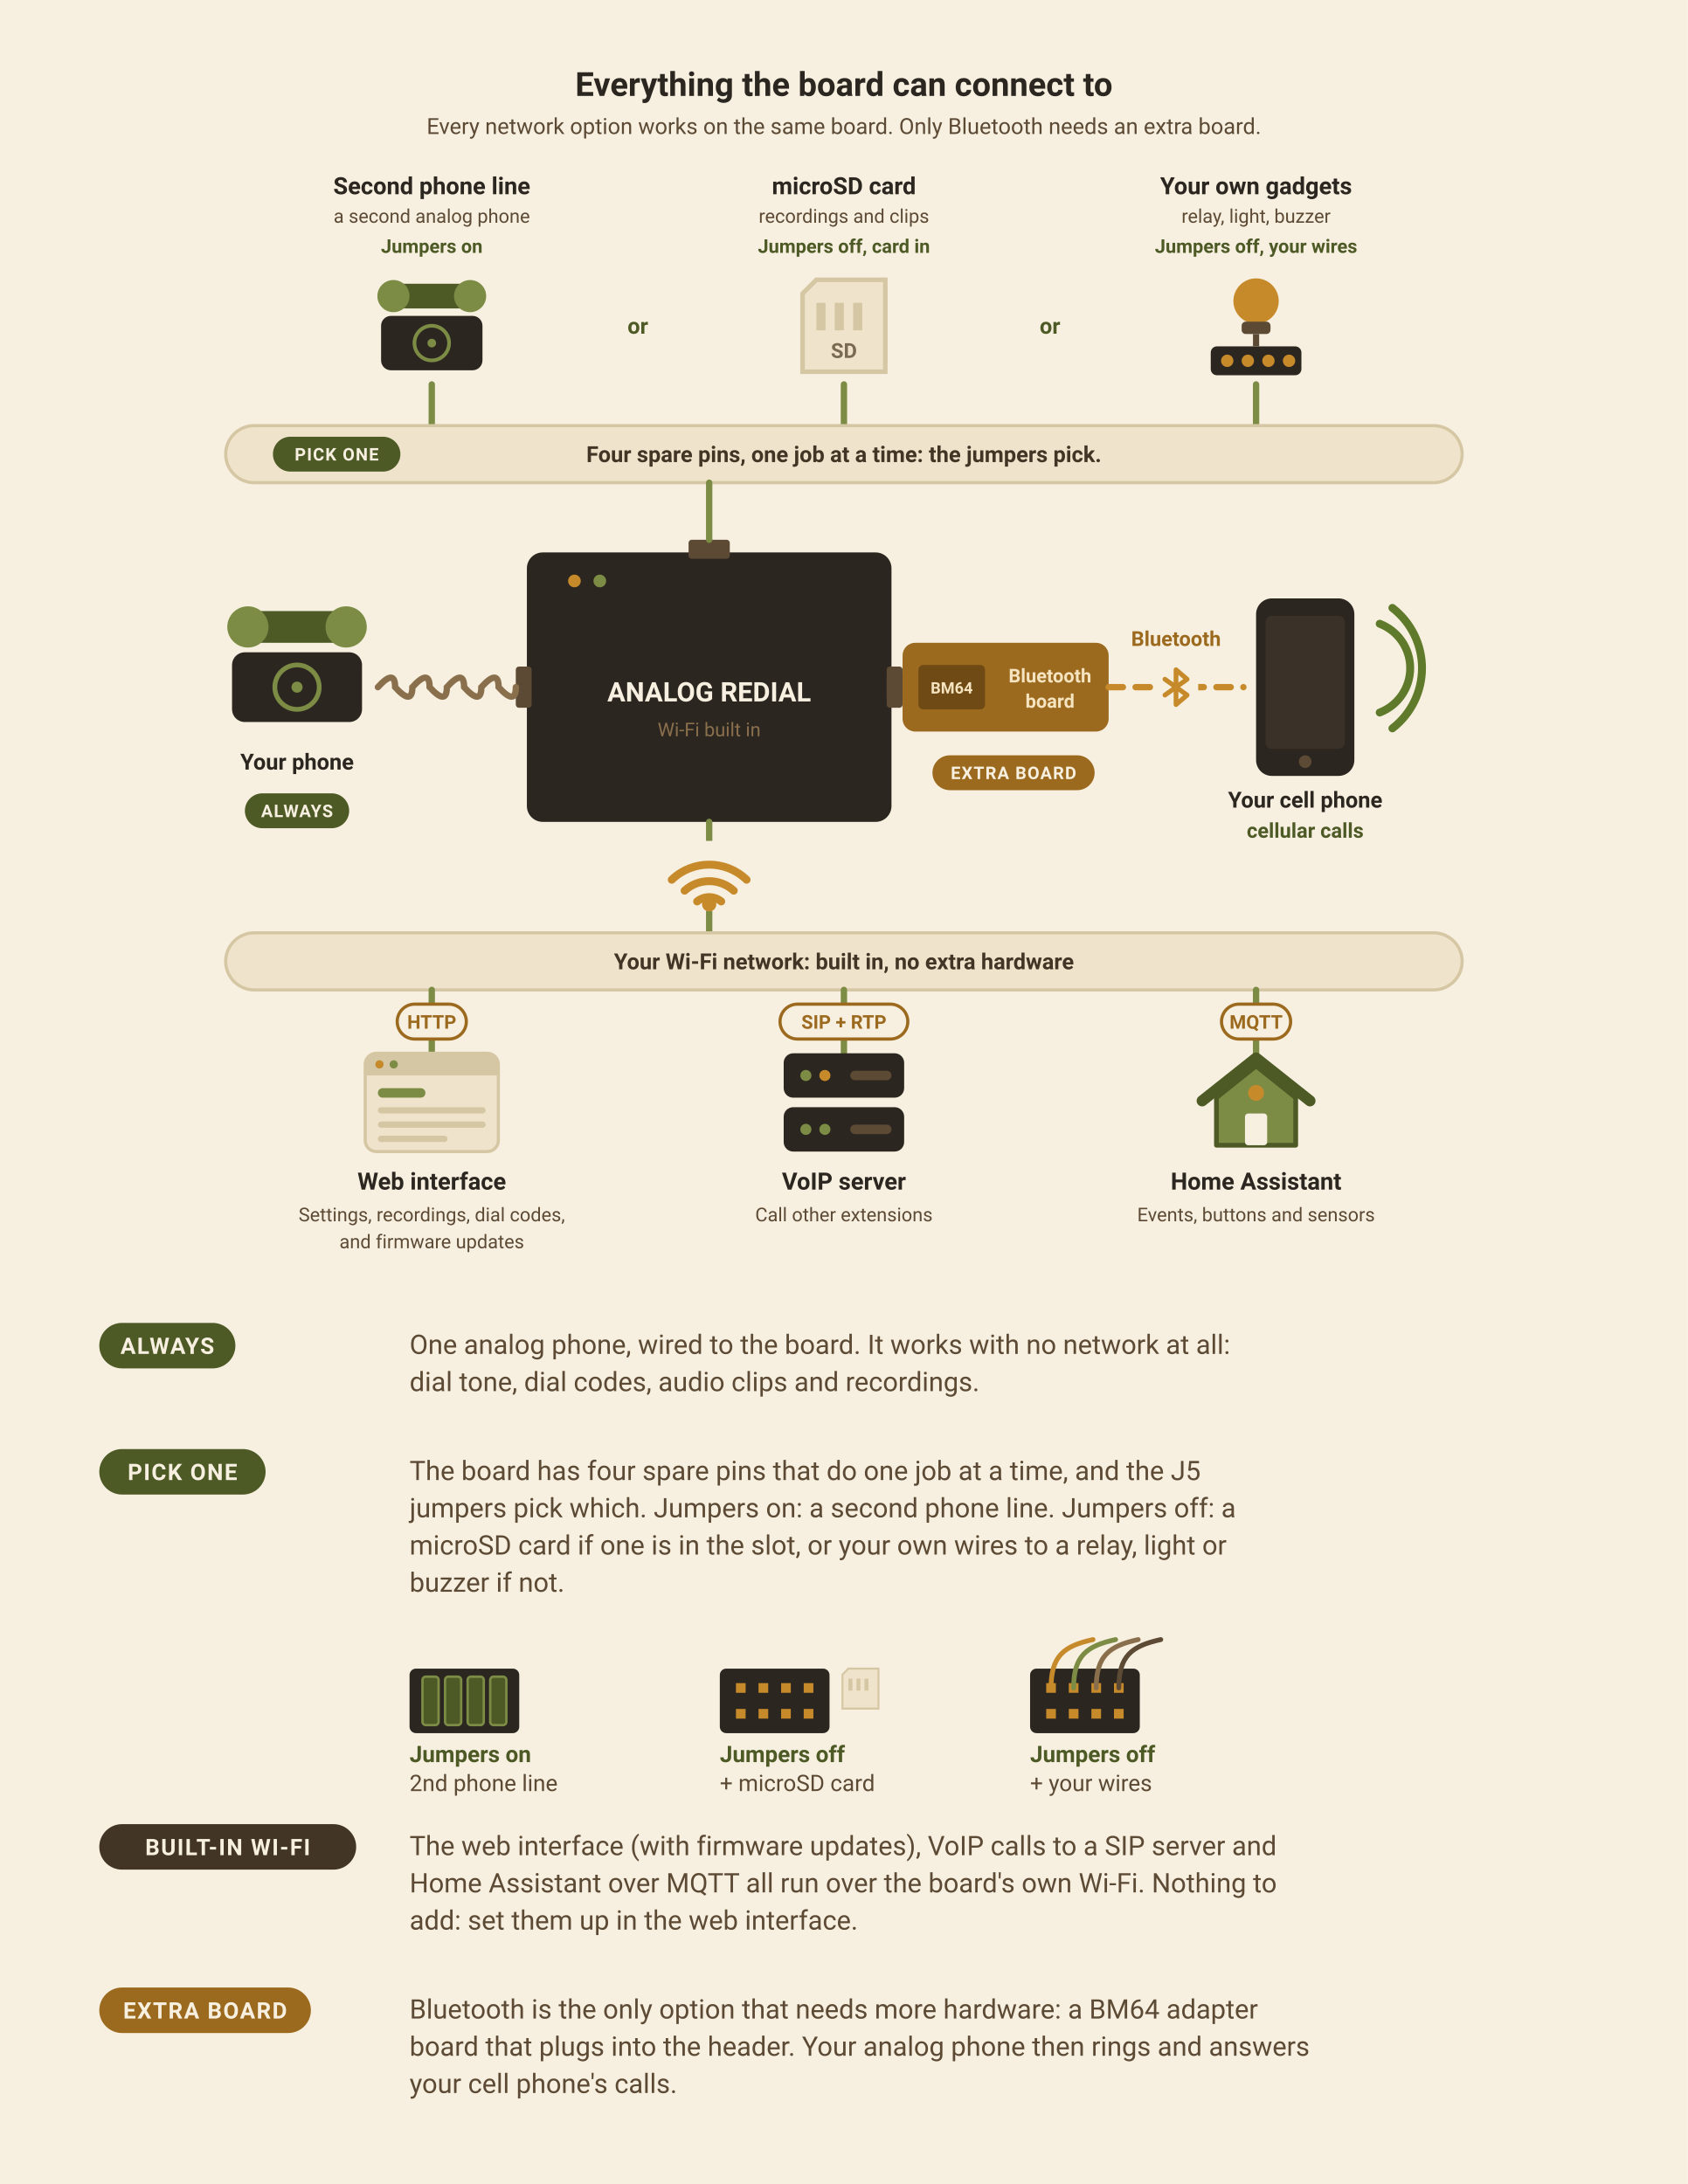
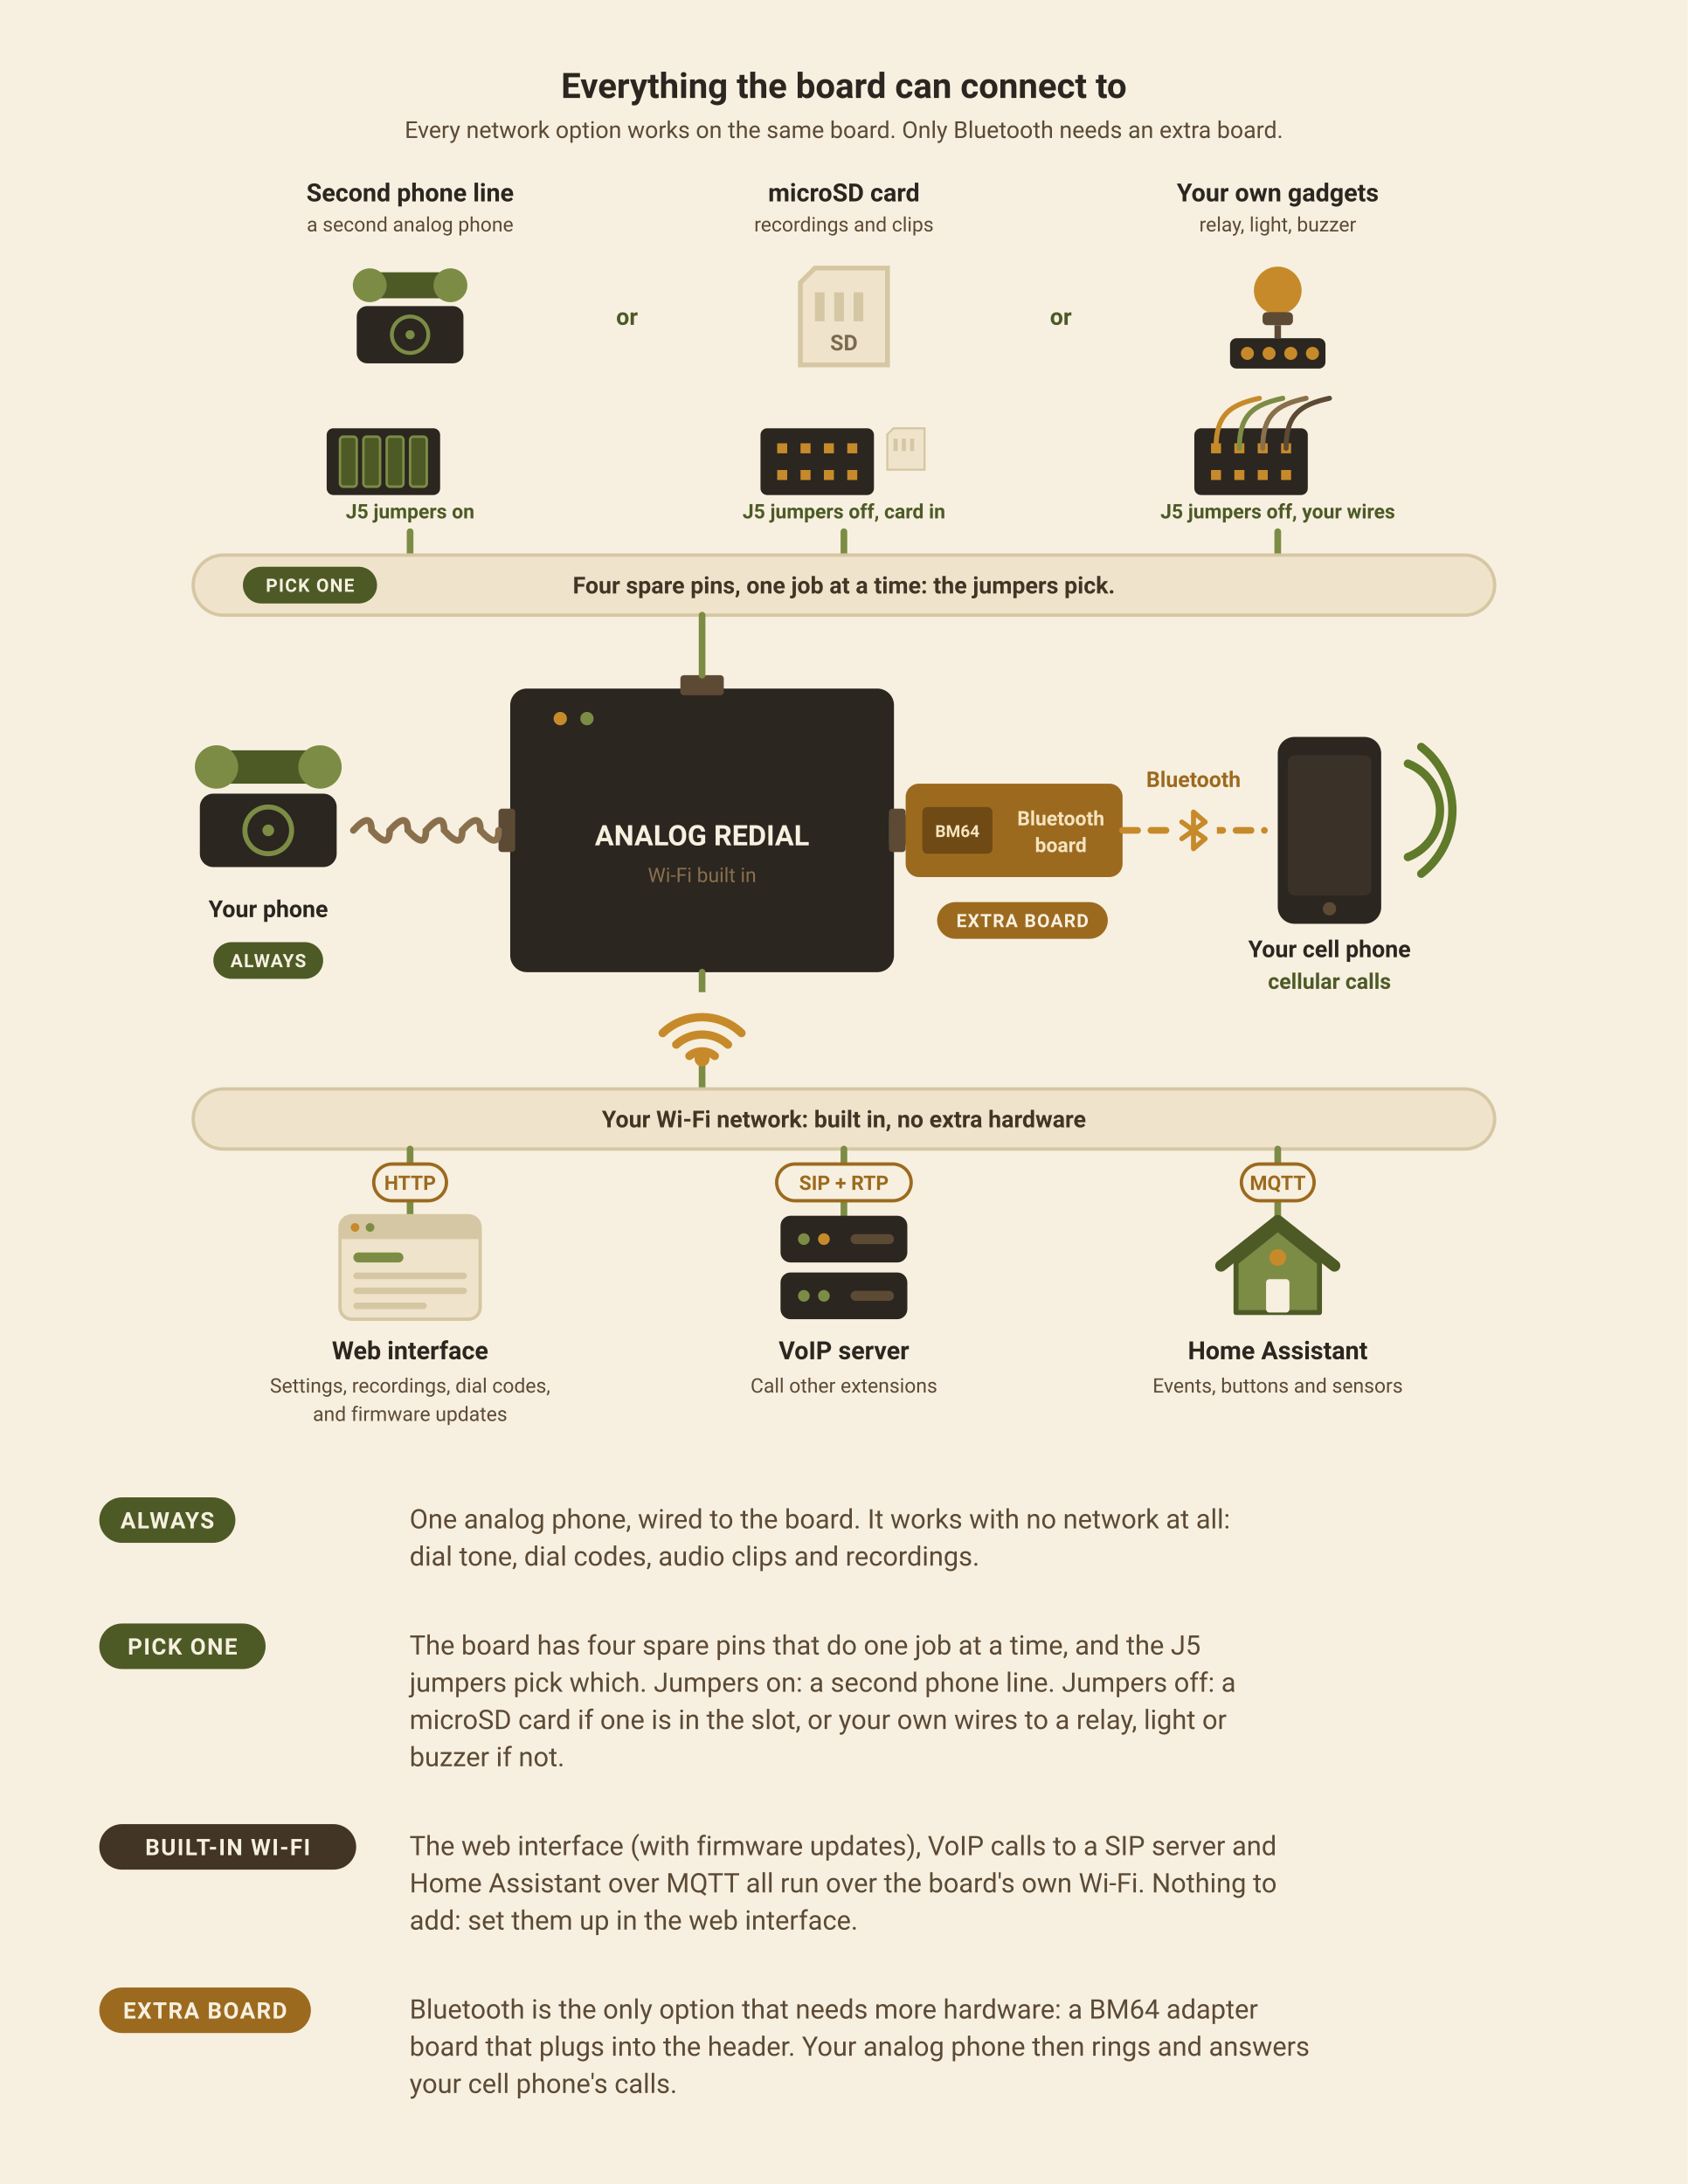
<svg xmlns="http://www.w3.org/2000/svg" viewBox="0 0 816 1056" width="816" height="1056" role="img" aria-label="Everything the Analog Redial board can connect to: one phone always, then a second line or a microSD card or your own gadgets on four spare pins, chosen with the J5 jumpers; Wi-Fi to the web interface, a VoIP server and Home Assistant; and Bluetooth through an extra adapter board">
  <rect id="background" width="816" height="1056" fill="#f7f0e0" />
  <g font-family="system-ui, -apple-system, Segoe UI, Roboto, sans-serif">
-     <g id="diagram" transform="translate(109.115,28) scale(0.766373)">
+     <g id="diagram" transform="translate(93.3938,28) scale(0.806683)">
      <g id="title">
        <text x="390" y="24" text-anchor="middle" font-size="21" font-weight="700" fill="#2b2620">Everything the board can connect to</text>
      </g>
      <g id="subtitle">
        <text x="390" y="48" text-anchor="middle" font-size="14" font-weight="400" fill="#5c4a35">Every network option works on the same board. Only Bluetooth needs an extra board.</text>
      </g>
-       <g id="option-line-2" transform="translate(94.9,137.8)">
+       <g id="option-line-2" transform="translate(94.9,123.8)">
        <g transform="scale(0.78)">
          <g id="handset">
            <line x1="14" y1="16" x2="76" y2="16" stroke="#4d5a26" stroke-width="20" stroke-linecap="round" />
            <circle cx="14" cy="16" r="13" fill="#7c8c45" />
            <circle cx="76" cy="16" r="13" fill="#7c8c45" />
          </g>
          <g id="body">
            <rect x="4" y="32" width="82" height="44" rx="8" fill="#2b2620" />
            <circle cx="45" cy="54" r="14" fill="none" stroke="#7c8c45" stroke-width="3" />
            <circle cx="45" cy="54" r="3.5" fill="#7c8c45" />
          </g>
        </g>
      </g>
      <g id="label-line-2">
        <text x="130" y="86" text-anchor="middle" font-size="15" font-weight="600" fill="#2b2620">Second phone line</text>
      </g>
      <g id="desc-line-2">
        <text x="130" y="104" text-anchor="middle" font-size="12" font-weight="400" fill="#5c4a35">a second analog phone</text>
      </g>
-       <g id="action-line-2">
-         <text x="130" y="123" text-anchor="middle" font-size="12" font-weight="700" fill="#4d5a26">Jumpers on</text>
+       <g id="j5-line-2" transform="translate(80,200)">
+         <rect id="header" x="0" y="22" width="68" height="40" rx="4" fill="#2b2620" />
+         <rect x="10" y="31" width="6" height="6" fill="#c78a2b" />
+         <rect x="10" y="47" width="6" height="6" fill="#c78a2b" />
+         <rect x="24" y="31" width="6" height="6" fill="#c78a2b" />
+         <rect x="24" y="47" width="6" height="6" fill="#c78a2b" />
+         <rect x="38" y="31" width="6" height="6" fill="#c78a2b" />
+         <rect x="38" y="47" width="6" height="6" fill="#c78a2b" />
+         <rect x="52" y="31" width="6" height="6" fill="#c78a2b" />
+         <rect x="52" y="47" width="6" height="6" fill="#c78a2b" />
+         <rect x="8" y="27" width="10" height="30" rx="2" fill="#4d5a26" stroke="#7c8c45" stroke-width="1.5" />
+         <rect x="22" y="27" width="10" height="30" rx="2" fill="#4d5a26" stroke="#7c8c45" stroke-width="1.5" />
+         <rect x="36" y="27" width="10" height="30" rx="2" fill="#4d5a26" stroke="#7c8c45" stroke-width="1.5" />
+         <rect x="50" y="27" width="10" height="30" rx="2" fill="#4d5a26" stroke="#7c8c45" stroke-width="1.5" />
+       </g>
+       <g id="j5-caption-line-2">
+         <text x="130" y="276" text-anchor="middle" font-size="12" font-weight="700" fill="#4d5a26">J5 jumpers on</text>
      </g>
      <g id="link-line-2">
-         <line x1="130" y1="206" x2="130" y2="232" stroke="#7c8c45" stroke-width="4" stroke-linecap="round" />
-       </g>
-       <g id="option-microsd" transform="translate(363.9,140)">
+         <line x1="130" y1="284" x2="130" y2="298" stroke="#7c8c45" stroke-width="4" stroke-linecap="round" />
+       </g>
+       <g id="option-microsd" transform="translate(363.9,126)">
        <g transform="scale(1.45)">
          <path d="M 6 0 H 36 V 40 H 0 V 6 Z" fill="#efe4cb" stroke="#d6c7a4" stroke-width="2" />
          <rect x="6" y="10" width="4" height="12" fill="#d6c7a4" />
          <rect x="14" y="10" width="4" height="12" fill="#d6c7a4" />
          <rect x="22" y="10" width="4" height="12" fill="#d6c7a4" />
          <text x="18" y="34" text-anchor="middle" font-size="9" font-weight="600" fill="#7a6a52">SD</text>
        </g>
      </g>
      <g id="label-microsd">
        <text x="390" y="86" text-anchor="middle" font-size="15" font-weight="600" fill="#2b2620">microSD card</text>
      </g>
      <g id="desc-microsd">
        <text x="390" y="104" text-anchor="middle" font-size="12" font-weight="400" fill="#5c4a35">recordings and clips</text>
      </g>
-       <g id="action-microsd">
-         <text x="390" y="123" text-anchor="middle" font-size="12" font-weight="700" fill="#4d5a26">Jumpers off, card in</text>
+       <g id="j5-microsd" transform="translate(340,200)">
+         <rect id="header" x="0" y="22" width="68" height="40" rx="4" fill="#2b2620" />
+         <rect x="10" y="31" width="6" height="6" fill="#c78a2b" />
+         <rect x="10" y="47" width="6" height="6" fill="#c78a2b" />
+         <rect x="24" y="31" width="6" height="6" fill="#c78a2b" />
+         <rect x="24" y="47" width="6" height="6" fill="#c78a2b" />
+         <rect x="38" y="31" width="6" height="6" fill="#c78a2b" />
+         <rect x="38" y="47" width="6" height="6" fill="#c78a2b" />
+         <rect x="52" y="31" width="6" height="6" fill="#c78a2b" />
+         <rect x="52" y="47" width="6" height="6" fill="#c78a2b" />
+         <g transform="translate(76,22) scale(0.62)">
+           <path d="M 6 0 H 36 V 40 H 0 V 6 Z" fill="#efe4cb" stroke="#d6c7a4" stroke-width="2" />
+           <rect x="6" y="10" width="4" height="12" fill="#d6c7a4" />
+           <rect x="14" y="10" width="4" height="12" fill="#d6c7a4" />
+           <rect x="22" y="10" width="4" height="12" fill="#d6c7a4" />
+         </g>
+       </g>
+       <g id="j5-caption-microsd">
+         <text x="390" y="276" text-anchor="middle" font-size="12" font-weight="700" fill="#4d5a26">J5 jumpers off, card in</text>
      </g>
      <g id="link-microsd">
-         <line x1="390" y1="206" x2="390" y2="232" stroke="#7c8c45" stroke-width="4" stroke-linecap="round" />
-       </g>
-       <g id="option-pins" transform="translate(621.4,137.8)">
+         <line x1="390" y1="284" x2="390" y2="298" stroke="#7c8c45" stroke-width="4" stroke-linecap="round" />
+       </g>
+       <g id="option-pins" transform="translate(621.4,123.8)">
        <g transform="scale(1.3)">
          <circle id="bulb" cx="22" cy="12" r="11" fill="#c78a2b" />
          <rect id="bulb-base" x="15" y="22" width="14" height="6" rx="2" fill="#5c4a35" />
          <rect id="header" x="0" y="34" width="44" height="14" rx="3" fill="#2b2620" />
          <circle cx="8" cy="41" r="3" fill="#c78a2b" />
          <circle cx="18" cy="41" r="3" fill="#c78a2b" />
          <circle cx="28" cy="41" r="3" fill="#c78a2b" />
          <circle cx="38" cy="41" r="3" fill="#c78a2b" />
          <path d="M 22 28 V 34" stroke="#5c4a35" stroke-width="3" />
        </g>
      </g>
      <g id="label-pins">
        <text x="650" y="86" text-anchor="middle" font-size="15" font-weight="600" fill="#2b2620">Your own gadgets</text>
      </g>
      <g id="desc-pins">
        <text x="650" y="104" text-anchor="middle" font-size="12" font-weight="400" fill="#5c4a35">relay, light, buzzer</text>
      </g>
-       <g id="action-pins">
-         <text x="650" y="123" text-anchor="middle" font-size="12" font-weight="700" fill="#4d5a26">Jumpers off, your wires</text>
+       <g id="j5-pins" transform="translate(600,200)">
+         <rect id="header" x="0" y="22" width="68" height="40" rx="4" fill="#2b2620" />
+         <rect x="10" y="31" width="6" height="6" fill="#c78a2b" />
+         <rect x="10" y="47" width="6" height="6" fill="#c78a2b" />
+         <rect x="24" y="31" width="6" height="6" fill="#c78a2b" />
+         <rect x="24" y="47" width="6" height="6" fill="#c78a2b" />
+         <rect x="38" y="31" width="6" height="6" fill="#c78a2b" />
+         <rect x="38" y="47" width="6" height="6" fill="#c78a2b" />
+         <rect x="52" y="31" width="6" height="6" fill="#c78a2b" />
+         <rect x="52" y="47" width="6" height="6" fill="#c78a2b" />
+         <path d="M 13 34 C 13 14, 21 8, 39 4" fill="none" stroke="#c78a2b" stroke-width="3" stroke-linecap="round" />
+         <path d="M 27 34 C 27 14, 35 8, 53 4" fill="none" stroke="#7c8c45" stroke-width="3" stroke-linecap="round" />
+         <path d="M 41 34 C 41 14, 49 8, 67 4" fill="none" stroke="#8a6f4d" stroke-width="3" stroke-linecap="round" />
+         <path d="M 55 34 C 55 14, 63 8, 81 4" fill="none" stroke="#5c4a35" stroke-width="3" stroke-linecap="round" />
+       </g>
+       <g id="j5-caption-pins">
+         <text x="650" y="276" text-anchor="middle" font-size="12" font-weight="700" fill="#4d5a26">J5 jumpers off, your wires</text>
      </g>
      <g id="link-pins">
-         <line x1="650" y1="206" x2="650" y2="232" stroke="#7c8c45" stroke-width="4" stroke-linecap="round" />
+         <line x1="650" y1="284" x2="650" y2="298" stroke="#7c8c45" stroke-width="4" stroke-linecap="round" />
      </g>
      <g id="or-1">
-         <text x="260" y="174" text-anchor="middle" font-size="14" font-weight="700" fill="#4d5a26">or</text>
+         <text x="260" y="160" text-anchor="middle" font-size="14" font-weight="700" fill="#4d5a26">or</text>
      </g>
      <g id="or-2">
-         <text x="520" y="174" text-anchor="middle" font-size="14" font-weight="700" fill="#4d5a26">or</text>
+         <text x="520" y="160" text-anchor="middle" font-size="14" font-weight="700" fill="#4d5a26">or</text>
      </g>
      <g id="options-bar">
-         <rect x="0" y="232" width="780" height="36" rx="18" fill="#efe4cb" stroke="#d6c7a4" stroke-width="2" />
-         <text x="390.0" y="255" text-anchor="middle" font-size="14" font-weight="600" fill="#423525">Four spare pins, one job at a time: the jumpers pick.</text>
+         <rect x="0" y="298" width="780" height="36" rx="18" fill="#efe4cb" stroke="#d6c7a4" stroke-width="2" />
+         <text x="390.0" y="321" text-anchor="middle" font-size="14" font-weight="600" fill="#423525">Four spare pins, one job at a time: the jumpers pick.</text>
      </g>
      <g id="tag-pick-one">
-         <rect x="29.8" y="239" width="80.4" height="22" rx="11" fill="#4d5a26" />
-         <text x="70" y="254" text-anchor="middle" font-size="11" font-weight="700" letter-spacing="0.6" fill="#f7f0e0">PICK ONE</text>
-       </g>
-       <g id="board" transform="translate(190,312)">
+         <rect x="29.8" y="305" width="80.4" height="22" rx="11" fill="#4d5a26" />
+         <text x="70" y="320" text-anchor="middle" font-size="11" font-weight="700" letter-spacing="0.6" fill="#f7f0e0">PICK ONE</text>
+       </g>
+       <g id="board" transform="translate(190,378)">
        <rect id="pcb" x="0" y="0" width="230" height="170" rx="10" fill="#2b2620" />
        <rect id="jack-line-1" x="-7" y="72" width="10" height="26" rx="2" fill="#5c4a35" />
        <rect id="options-connector" x="227" y="72" width="10" height="26" rx="2" fill="#5c4a35" />
        <rect id="adapter-header" x="102" y="-8" width="26" height="12" rx="2" fill="#5c4a35" />
        <circle id="led-1" cx="30" cy="18" r="4" fill="#c78a2b" />
        <circle id="led-2" cx="46" cy="18" r="4" fill="#7c8c45" />
        <text x="115" y="94" text-anchor="middle" font-size="17" font-weight="600" fill="#f7f0e0">ANALOG REDIAL</text>
        <text x="115" y="116" text-anchor="middle" font-size="12" fill="#8a6f4d">Wi-Fi built in</text>
      </g>
      <g id="link-options">
-         <line x1="305" y1="268" x2="305" y2="304" stroke="#7c8c45" stroke-width="4" stroke-linecap="round" />
-       </g>
-       <g id="phone-line-1" transform="translate(0,343)">
+         <line x1="305" y1="334" x2="305" y2="370" stroke="#7c8c45" stroke-width="4" stroke-linecap="round" />
+       </g>
+       <g id="phone-line-1" transform="translate(0,409)">
        <g id="handset">
          <line x1="14" y1="16" x2="76" y2="16" stroke="#4d5a26" stroke-width="20" stroke-linecap="round" />
          <circle cx="14" cy="16" r="13" fill="#7c8c45" />
          <circle cx="76" cy="16" r="13" fill="#7c8c45" />
        </g>
        <g id="body">
          <rect x="4" y="32" width="82" height="44" rx="8" fill="#2b2620" />
          <circle cx="45" cy="54" r="14" fill="none" stroke="#7c8c45" stroke-width="3" />
          <circle cx="45" cy="54" r="3.5" fill="#7c8c45" />
        </g>
      </g>
-       <g id="cord-line-1" transform="translate(96,397)">
+       <g id="cord-line-1" transform="translate(96,463)">
        <path d="M 0 0 q 10.88 -12 10.88 0 q 10.88 12 10.88 0 q 10.88 -12 10.88 0 q 10.88 12 10.88 0 q 10.88 -12 10.88 0 q 10.88 12 10.88 0 q 10.88 -12 10.88 0 q 10.88 12 10.88 0" fill="none" stroke="#8a6f4d" stroke-width="4" stroke-linecap="round" />
      </g>
      <g id="label-line-1">
-         <text x="45" y="449" text-anchor="middle" font-size="14" font-weight="600" fill="#2b2620">Your phone</text>
+         <text x="45" y="515" text-anchor="middle" font-size="14" font-weight="600" fill="#2b2620">Your phone</text>
      </g>
      <g id="tag-always">
-         <rect x="12.1" y="464" width="65.8" height="22" rx="11" fill="#4d5a26" />
-         <text x="45" y="479" text-anchor="middle" font-size="11" font-weight="700" letter-spacing="0.6" fill="#f7f0e0">ALWAYS</text>
-       </g>
-       <g id="bluetooth-adapter" transform="translate(417,369)">
+         <rect x="12.1" y="530" width="65.8" height="22" rx="11" fill="#4d5a26" />
+         <text x="45" y="545" text-anchor="middle" font-size="11" font-weight="700" letter-spacing="0.6" fill="#f7f0e0">ALWAYS</text>
+       </g>
+       <g id="bluetooth-adapter" transform="translate(417,435)">
        <rect id="plug" x="0" y="19" width="14" height="18" rx="2" fill="#5c4a35" />
        <rect id="pcb" x="10" y="0" width="130" height="56" rx="8" fill="#9c6a1f" />
        <rect id="chip" x="20" y="14" width="42" height="28" rx="3" fill="#6f4a14" />
        <text x="41" y="32" text-anchor="middle" font-size="10" font-weight="600" fill="#f5e4bf">BM64</text>
        <text x="103" y="25" text-anchor="middle" font-size="12" font-weight="600" fill="#f5e4bf">Bluetooth</text>
        <text x="103" y="41" text-anchor="middle" font-size="12" font-weight="600" fill="#f5e4bf">board</text>
      </g>
      <g id="tag-extra-board">
-         <rect x="445.85" y="440" width="102.3" height="22" rx="11" fill="#9c6a1f" />
-         <text x="497" y="455" text-anchor="middle" font-size="11" font-weight="700" letter-spacing="0.6" fill="#f7f0e0">EXTRA BOARD</text>
+         <rect x="445.85" y="506" width="102.3" height="22" rx="11" fill="#9c6a1f" />
+         <text x="497" y="521" text-anchor="middle" font-size="11" font-weight="700" letter-spacing="0.6" fill="#f7f0e0">EXTRA BOARD</text>
      </g>
      <g id="link-bluetooth">
-         <line x1="557" y1="397" x2="642" y2="397" stroke="#c78a2b" stroke-width="4" stroke-linecap="round" stroke-dasharray="9 8" />
-       </g>
-       <g id="bluetooth-symbol" transform="translate(591.5,385)">
+         <line x1="557" y1="463" x2="642" y2="463" stroke="#c78a2b" stroke-width="4" stroke-linecap="round" stroke-dasharray="9 8" />
+       </g>
+       <g id="bluetooth-symbol" transform="translate(591.5,451)">
        <rect x="-6" y="-4" width="28" height="32" rx="6" fill="#f7f0e0" />
        <path d="M 1 7 L 15 17 L 8 23 L 8 1 L 15 7 L 1 17" fill="none" stroke="#c78a2b" stroke-width="3" stroke-linecap="round" stroke-linejoin="round" />
      </g>
      <g id="label-bluetooth">
-         <text x="599.5" y="371" text-anchor="middle" font-size="13" font-weight="600" fill="#9c6a1f">Bluetooth</text>
-       </g>
-       <g id="cell-phone" transform="translate(650,341)">
+         <text x="599.5" y="437" text-anchor="middle" font-size="13" font-weight="600" fill="#9c6a1f">Bluetooth</text>
+       </g>
+       <g id="cell-phone" transform="translate(650,407)">
        <rect x="0" y="0" width="62" height="112" rx="10" fill="#2b2620" />
        <rect x="6" y="11" width="50" height="84" rx="4" fill="#3a3128" />
        <circle cx="31" cy="103" r="4" fill="#5c4a35" />
      </g>
-       <g id="cellular" transform="translate(728,357)">
+       <g id="cellular" transform="translate(728,423)">
        <path d="M 0 56 A 30 30 0 0 0 0 0" fill="none" stroke="#5f7a2a" stroke-width="5" stroke-linecap="round" />
        <path d="M 8 66 A 48 48 0 0 0 8 -10" fill="none" stroke="#5f7a2a" stroke-width="5" stroke-linecap="round" transform="translate(0,0)" />
      </g>
      <g id="label-cell-phone">
-         <text x="681" y="473" text-anchor="middle" font-size="14" font-weight="600" fill="#2b2620">Your cell phone</text>
+         <text x="681" y="539" text-anchor="middle" font-size="14" font-weight="600" fill="#2b2620">Your cell phone</text>
      </g>
      <g id="label-cellular">
-         <text x="681" y="492" text-anchor="middle" font-size="13" font-weight="600" fill="#4d5a26">cellular calls</text>
+         <text x="681" y="558" text-anchor="middle" font-size="13" font-weight="600" fill="#4d5a26">cellular calls</text>
      </g>
      <g id="link-wifi">
-         <line x1="305" y1="482" x2="305" y2="552" stroke="#7c8c45" stroke-width="4" stroke-linecap="round" />
-       </g>
-       <g id="wifi" transform="translate(275,496)">
+         <line x1="305" y1="548" x2="305" y2="618" stroke="#7c8c45" stroke-width="4" stroke-linecap="round" />
+       </g>
+       <g id="wifi" transform="translate(275,562)">
        <rect x="-6" y="-2" width="72" height="44" rx="8" fill="#f7f0e0" />
        <path d="M 6.4 22.5 A 34 34 0 0 1 53.6 22.5" fill="none" stroke="#c78a2b" stroke-width="5" stroke-linecap="round" />
        <path d="M 14.5 29.4 A 23 23 0 0 1 45.5 29.4" fill="none" stroke="#c78a2b" stroke-width="5" stroke-linecap="round" />
        <path d="M 22.4 36.2 A 12 12 0 0 1 37.6 36.2" fill="none" stroke="#c78a2b" stroke-width="5" stroke-linecap="round" />
        <circle cx="30" cy="40" r="4.5" fill="#c78a2b" transform="translate(0,-2)" />
      </g>
      <g id="wifi-network">
-         <rect x="0" y="552" width="780" height="36" rx="18" fill="#efe4cb" stroke="#d6c7a4" stroke-width="2" />
-         <text x="390.0" y="575" text-anchor="middle" font-size="14" font-weight="600" fill="#423525">Your Wi-Fi network: built in, no extra hardware</text>
+         <rect x="0" y="618" width="780" height="36" rx="18" fill="#efe4cb" stroke="#d6c7a4" stroke-width="2" />
+         <text x="390.0" y="641" text-anchor="middle" font-size="14" font-weight="600" fill="#423525">Your Wi-Fi network: built in, no extra hardware</text>
      </g>
      <g id="link-web">
-         <line x1="130" y1="588" x2="130" y2="628" stroke="#7c8c45" stroke-width="4" stroke-linecap="round" />
+         <line x1="130" y1="654" x2="130" y2="694" stroke="#7c8c45" stroke-width="4" stroke-linecap="round" />
      </g>
      <g id="protocol-web">
-         <rect x="108.2" y="597" width="43.6" height="22" rx="11" fill="#f7f0e0" stroke="#9c6a1f" stroke-width="2" />
-         <text x="130" y="612.5" text-anchor="middle" font-size="12" font-weight="600" fill="#9c6a1f">HTTP</text>
-       </g>
-       <g id="service-web" transform="translate(88,628)">
+         <rect x="108.2" y="663" width="43.6" height="22" rx="11" fill="#f7f0e0" stroke="#9c6a1f" stroke-width="2" />
+         <text x="130" y="678.5" text-anchor="middle" font-size="12" font-weight="600" fill="#9c6a1f">HTTP</text>
+       </g>
+       <g id="service-web" transform="translate(88,694)">
        <rect x="0" y="0" width="84" height="62" rx="7" fill="#efe4cb" stroke="#d6c7a4" stroke-width="2" />
        <path d="M 0 14 H 84 V 7 a 7 7 0 0 0 -7 -7 H 7 a 7 7 0 0 0 -7 7 Z" fill="#d6c7a4" />
        <circle cx="9" cy="7" r="2.6" fill="#c78a2b" />
        <circle cx="18" cy="7" r="2.6" fill="#7c8c45" />
        <rect x="8" y="22" width="30" height="6" rx="3" fill="#7c8c45" />
        <rect x="8" y="34" width="68" height="4" rx="2" fill="#d6c7a4" />
        <rect x="8" y="43" width="68" height="4" rx="2" fill="#d6c7a4" />
        <rect x="8" y="52" width="44" height="4" rx="2" fill="#d6c7a4" />
      </g>
      <g id="label-web">
-         <text x="130" y="714" text-anchor="middle" font-size="15" font-weight="600" fill="#2b2620">Web interface</text>
+         <text x="130" y="780" text-anchor="middle" font-size="15" font-weight="600" fill="#2b2620">Web interface</text>
      </g>
      <g id="desc-web-1">
-         <text x="130" y="734" text-anchor="middle" font-size="12" font-weight="400" fill="#5c4a35">Settings, recordings, dial codes,</text>
+         <text x="130" y="800" text-anchor="middle" font-size="12" font-weight="400" fill="#5c4a35">Settings, recordings, dial codes,</text>
      </g>
      <g id="desc-web-2">
-         <text x="130" y="751" text-anchor="middle" font-size="12" font-weight="400" fill="#5c4a35">and firmware updates</text>
+         <text x="130" y="817" text-anchor="middle" font-size="12" font-weight="400" fill="#5c4a35">and firmware updates</text>
      </g>
      <g id="link-voip">
-         <line x1="390" y1="588" x2="390" y2="628" stroke="#7c8c45" stroke-width="4" stroke-linecap="round" />
+         <line x1="390" y1="654" x2="390" y2="694" stroke="#7c8c45" stroke-width="4" stroke-linecap="round" />
      </g>
      <g id="protocol-voip">
-         <rect x="349.7" y="597" width="80.6" height="22" rx="11" fill="#f7f0e0" stroke="#9c6a1f" stroke-width="2" />
-         <text x="390" y="612.5" text-anchor="middle" font-size="12" font-weight="600" fill="#9c6a1f">SIP + RTP</text>
-       </g>
-       <g id="service-voip" transform="translate(352,628)">
+         <rect x="349.7" y="663" width="80.6" height="22" rx="11" fill="#f7f0e0" stroke="#9c6a1f" stroke-width="2" />
+         <text x="390" y="678.5" text-anchor="middle" font-size="12" font-weight="600" fill="#9c6a1f">SIP + RTP</text>
+       </g>
+       <g id="service-voip" transform="translate(352,694)">
        <rect x="0" y="0" width="76" height="28" rx="6" fill="#2b2620" />
        <rect x="0" y="34" width="76" height="28" rx="6" fill="#2b2620" />
        <circle cx="14" cy="14" r="3.5" fill="#7c8c45" />
        <circle cx="26" cy="14" r="3.5" fill="#c78a2b" />
        <rect x="42" y="11" width="26" height="6" rx="3" fill="#5c4a35" />
        <circle cx="14" cy="48" r="3.5" fill="#7c8c45" />
        <circle cx="26" cy="48" r="3.5" fill="#7c8c45" />
        <rect x="42" y="45" width="26" height="6" rx="3" fill="#5c4a35" />
      </g>
      <g id="label-voip">
-         <text x="390" y="714" text-anchor="middle" font-size="15" font-weight="600" fill="#2b2620">VoIP server</text>
+         <text x="390" y="780" text-anchor="middle" font-size="15" font-weight="600" fill="#2b2620">VoIP server</text>
      </g>
      <g id="desc-voip-1">
-         <text x="390" y="734" text-anchor="middle" font-size="12" font-weight="400" fill="#5c4a35">Call other extensions</text>
+         <text x="390" y="800" text-anchor="middle" font-size="12" font-weight="400" fill="#5c4a35">Call other extensions</text>
      </g>
      <g id="link-home">
-         <line x1="650" y1="588" x2="650" y2="628" stroke="#7c8c45" stroke-width="4" stroke-linecap="round" />
+         <line x1="650" y1="654" x2="650" y2="694" stroke="#7c8c45" stroke-width="4" stroke-linecap="round" />
      </g>
      <g id="protocol-home">
-         <rect x="628.2" y="597" width="43.6" height="22" rx="11" fill="#f7f0e0" stroke="#9c6a1f" stroke-width="2" />
-         <text x="650" y="612.5" text-anchor="middle" font-size="12" font-weight="600" fill="#9c6a1f">MQTT</text>
-       </g>
-       <g id="service-home" transform="translate(612,628)">
+         <rect x="628.2" y="663" width="43.6" height="22" rx="11" fill="#f7f0e0" stroke="#9c6a1f" stroke-width="2" />
+         <text x="650" y="678.5" text-anchor="middle" font-size="12" font-weight="600" fill="#9c6a1f">MQTT</text>
+       </g>
+       <g id="service-home" transform="translate(612,694)">
        <path d="M 4 30 L 38 3 L 72 30" fill="none" stroke="#4d5a26" stroke-width="7" stroke-linecap="round" stroke-linejoin="round" />
        <path d="M 13 28 V 58 H 63 V 28 L 38 8 Z" fill="#7c8c45" stroke="#4d5a26" stroke-width="3" stroke-linejoin="round" />
        <rect x="31" y="38" width="14" height="20" rx="2" fill="#f7f0e0" />
        <circle cx="38" cy="25" r="5" fill="#c78a2b" />
      </g>
      <g id="label-home">
-         <text x="650" y="714" text-anchor="middle" font-size="15" font-weight="600" fill="#2b2620">Home Assistant</text>
+         <text x="650" y="780" text-anchor="middle" font-size="15" font-weight="600" fill="#2b2620">Home Assistant</text>
      </g>
      <g id="desc-home-1">
-         <text x="650" y="734" text-anchor="middle" font-size="12" font-weight="400" fill="#5c4a35">Events, buttons and sensors</text>
+         <text x="650" y="800" text-anchor="middle" font-size="12" font-weight="400" fill="#5c4a35">Events, buttons and sensors</text>
      </g>
    </g>
    <g id="legend">
      <g id="legend-always">
-         <rect x="48" y="639.64" width="65.8" height="22" rx="11" fill="#4d5a26" />
-         <text x="80.9" y="654.64" text-anchor="middle" font-size="11" font-weight="700" letter-spacing="0.6" fill="#f7f0e0">ALWAYS</text>
-         <text x="198" y="654.64" font-size="13" fill="#5c4a35">One analog phone, wired to the board. It works with no network at all:</text>
-         <text x="198" y="672.64" font-size="13" fill="#5c4a35">dial tone, dial codes, audio clips and recordings.</text>
+         <rect x="48" y="724" width="65.8" height="22" rx="11" fill="#4d5a26" />
+         <text x="80.9" y="739" text-anchor="middle" font-size="11" font-weight="700" letter-spacing="0.6" fill="#f7f0e0">ALWAYS</text>
+         <text x="198" y="739" font-size="13" fill="#5c4a35">One analog phone, wired to the board. It works with no network at all:</text>
+         <text x="198" y="757" font-size="13" fill="#5c4a35">dial tone, dial codes, audio clips and recordings.</text>
      </g>
      <g id="legend-pick-one">
-         <rect x="48" y="700.64" width="80.4" height="22" rx="11" fill="#4d5a26" />
-         <text x="88.2" y="715.64" text-anchor="middle" font-size="11" font-weight="700" letter-spacing="0.6" fill="#f7f0e0">PICK ONE</text>
-         <text x="198" y="715.64" font-size="13" fill="#5c4a35">The board has four spare pins that do one job at a time, and the J5</text>
-         <text x="198" y="733.64" font-size="13" fill="#5c4a35">jumpers pick which. Jumpers on: a second phone line. Jumpers off: a</text>
-         <text x="198" y="751.64" font-size="13" fill="#5c4a35">microSD card if one is in the slot, or your own wires to a relay, light or</text>
-         <text x="198" y="769.64" font-size="13" fill="#5c4a35">buzzer if not.</text>
-         <g id="j5-states">
-           <g id="j5-jumpers-on" transform="translate(198,789.64) scale(0.78)">
-             <rect id="header" x="0" y="22" width="68" height="40" rx="4" fill="#2b2620" />
-             <rect x="10" y="31" width="6" height="6" fill="#c78a2b" />
-             <rect x="10" y="47" width="6" height="6" fill="#c78a2b" />
-             <rect x="24" y="31" width="6" height="6" fill="#c78a2b" />
-             <rect x="24" y="47" width="6" height="6" fill="#c78a2b" />
-             <rect x="38" y="31" width="6" height="6" fill="#c78a2b" />
-             <rect x="38" y="47" width="6" height="6" fill="#c78a2b" />
-             <rect x="52" y="31" width="6" height="6" fill="#c78a2b" />
-             <rect x="52" y="47" width="6" height="6" fill="#c78a2b" />
-             <rect x="8" y="27" width="10" height="30" rx="2" fill="#4d5a26" stroke="#7c8c45" stroke-width="1.5" />
-             <rect x="22" y="27" width="10" height="30" rx="2" fill="#4d5a26" stroke="#7c8c45" stroke-width="1.5" />
-             <rect x="36" y="27" width="10" height="30" rx="2" fill="#4d5a26" stroke="#7c8c45" stroke-width="1.5" />
-             <rect x="50" y="27" width="10" height="30" rx="2" fill="#4d5a26" stroke="#7c8c45" stroke-width="1.5" />
-           </g>
-           <text x="198" y="852" font-size="11" font-weight="700" fill="#4d5a26">Jumpers on</text>
-           <text x="198" y="866" font-size="11" fill="#5c4a35">2nd phone line</text>
-           <g id="j5-jumpers-off-card" transform="translate(348,789.64) scale(0.78)">
-             <rect id="header" x="0" y="22" width="68" height="40" rx="4" fill="#2b2620" />
-             <rect x="10" y="31" width="6" height="6" fill="#c78a2b" />
-             <rect x="10" y="47" width="6" height="6" fill="#c78a2b" />
-             <rect x="24" y="31" width="6" height="6" fill="#c78a2b" />
-             <rect x="24" y="47" width="6" height="6" fill="#c78a2b" />
-             <rect x="38" y="31" width="6" height="6" fill="#c78a2b" />
-             <rect x="38" y="47" width="6" height="6" fill="#c78a2b" />
-             <rect x="52" y="31" width="6" height="6" fill="#c78a2b" />
-             <rect x="52" y="47" width="6" height="6" fill="#c78a2b" />
-             <g transform="translate(76,22) scale(0.62)">
-               <path d="M 6 0 H 36 V 40 H 0 V 6 Z" fill="#efe4cb" stroke="#d6c7a4" stroke-width="2" />
-               <rect x="6" y="10" width="4" height="12" fill="#d6c7a4" />
-               <rect x="14" y="10" width="4" height="12" fill="#d6c7a4" />
-               <rect x="22" y="10" width="4" height="12" fill="#d6c7a4" />
-             </g>
-           </g>
-           <text x="348" y="852" font-size="11" font-weight="700" fill="#4d5a26">Jumpers off</text>
-           <text x="348" y="866" font-size="11" fill="#5c4a35">+ microSD card</text>
-           <g id="j5-jumpers-off-wires" transform="translate(498,789.64) scale(0.78)">
-             <rect id="header" x="0" y="22" width="68" height="40" rx="4" fill="#2b2620" />
-             <rect x="10" y="31" width="6" height="6" fill="#c78a2b" />
-             <rect x="10" y="47" width="6" height="6" fill="#c78a2b" />
-             <rect x="24" y="31" width="6" height="6" fill="#c78a2b" />
-             <rect x="24" y="47" width="6" height="6" fill="#c78a2b" />
-             <rect x="38" y="31" width="6" height="6" fill="#c78a2b" />
-             <rect x="38" y="47" width="6" height="6" fill="#c78a2b" />
-             <rect x="52" y="31" width="6" height="6" fill="#c78a2b" />
-             <rect x="52" y="47" width="6" height="6" fill="#c78a2b" />
-             <path d="M 13 34 C 13 14, 21 8, 39 4" fill="none" stroke="#c78a2b" stroke-width="3" stroke-linecap="round" />
-             <path d="M 27 34 C 27 14, 35 8, 53 4" fill="none" stroke="#7c8c45" stroke-width="3" stroke-linecap="round" />
-             <path d="M 41 34 C 41 14, 49 8, 67 4" fill="none" stroke="#8a6f4d" stroke-width="3" stroke-linecap="round" />
-             <path d="M 55 34 C 55 14, 63 8, 81 4" fill="none" stroke="#5c4a35" stroke-width="3" stroke-linecap="round" />
-           </g>
-           <text x="498" y="852" font-size="11" font-weight="700" fill="#4d5a26">Jumpers off</text>
-           <text x="498" y="866" font-size="11" fill="#5c4a35">+ your wires</text>
-         </g>
+         <rect x="48" y="785" width="80.4" height="22" rx="11" fill="#4d5a26" />
+         <text x="88.2" y="800" text-anchor="middle" font-size="11" font-weight="700" letter-spacing="0.6" fill="#f7f0e0">PICK ONE</text>
+         <text x="198" y="800" font-size="13" fill="#5c4a35">The board has four spare pins that do one job at a time, and the J5</text>
+         <text x="198" y="818" font-size="13" fill="#5c4a35">jumpers pick which. Jumpers on: a second phone line. Jumpers off: a</text>
+         <text x="198" y="836" font-size="13" fill="#5c4a35">microSD card if one is in the slot, or your own wires to a relay, light or</text>
+         <text x="198" y="854" font-size="13" fill="#5c4a35">buzzer if not.</text>
      </g>
      <g id="legend-built-in-wi-fi">
        <rect x="48" y="882" width="124.2" height="22" rx="11" fill="#423525" />
        <text x="110.1" y="897" text-anchor="middle" font-size="11" font-weight="700" letter-spacing="0.6" fill="#f7f0e0">BUILT-IN WI-FI</text>
        <text x="198" y="897" font-size="13" fill="#5c4a35">The web interface (with firmware updates), VoIP calls to a SIP server and</text>
        <text x="198" y="915" font-size="13" fill="#5c4a35">Home Assistant over MQTT all run over the board's own Wi-Fi. Nothing to</text>
        <text x="198" y="933" font-size="13" fill="#5c4a35">add: set them up in the web interface.</text>
      </g>
      <g id="legend-extra-board">
        <rect x="48" y="961" width="102.3" height="22" rx="11" fill="#9c6a1f" />
        <text x="99.15" y="976" text-anchor="middle" font-size="11" font-weight="700" letter-spacing="0.6" fill="#f7f0e0">EXTRA BOARD</text>
        <text x="198" y="976" font-size="13" fill="#5c4a35">Bluetooth is the only option that needs more hardware: a BM64 adapter</text>
        <text x="198" y="994" font-size="13" fill="#5c4a35">board that plugs into the header. Your analog phone then rings and answers</text>
        <text x="198" y="1012" font-size="13" fill="#5c4a35">your cell phone's calls.</text>
      </g>
    </g>
  </g>
</svg>
